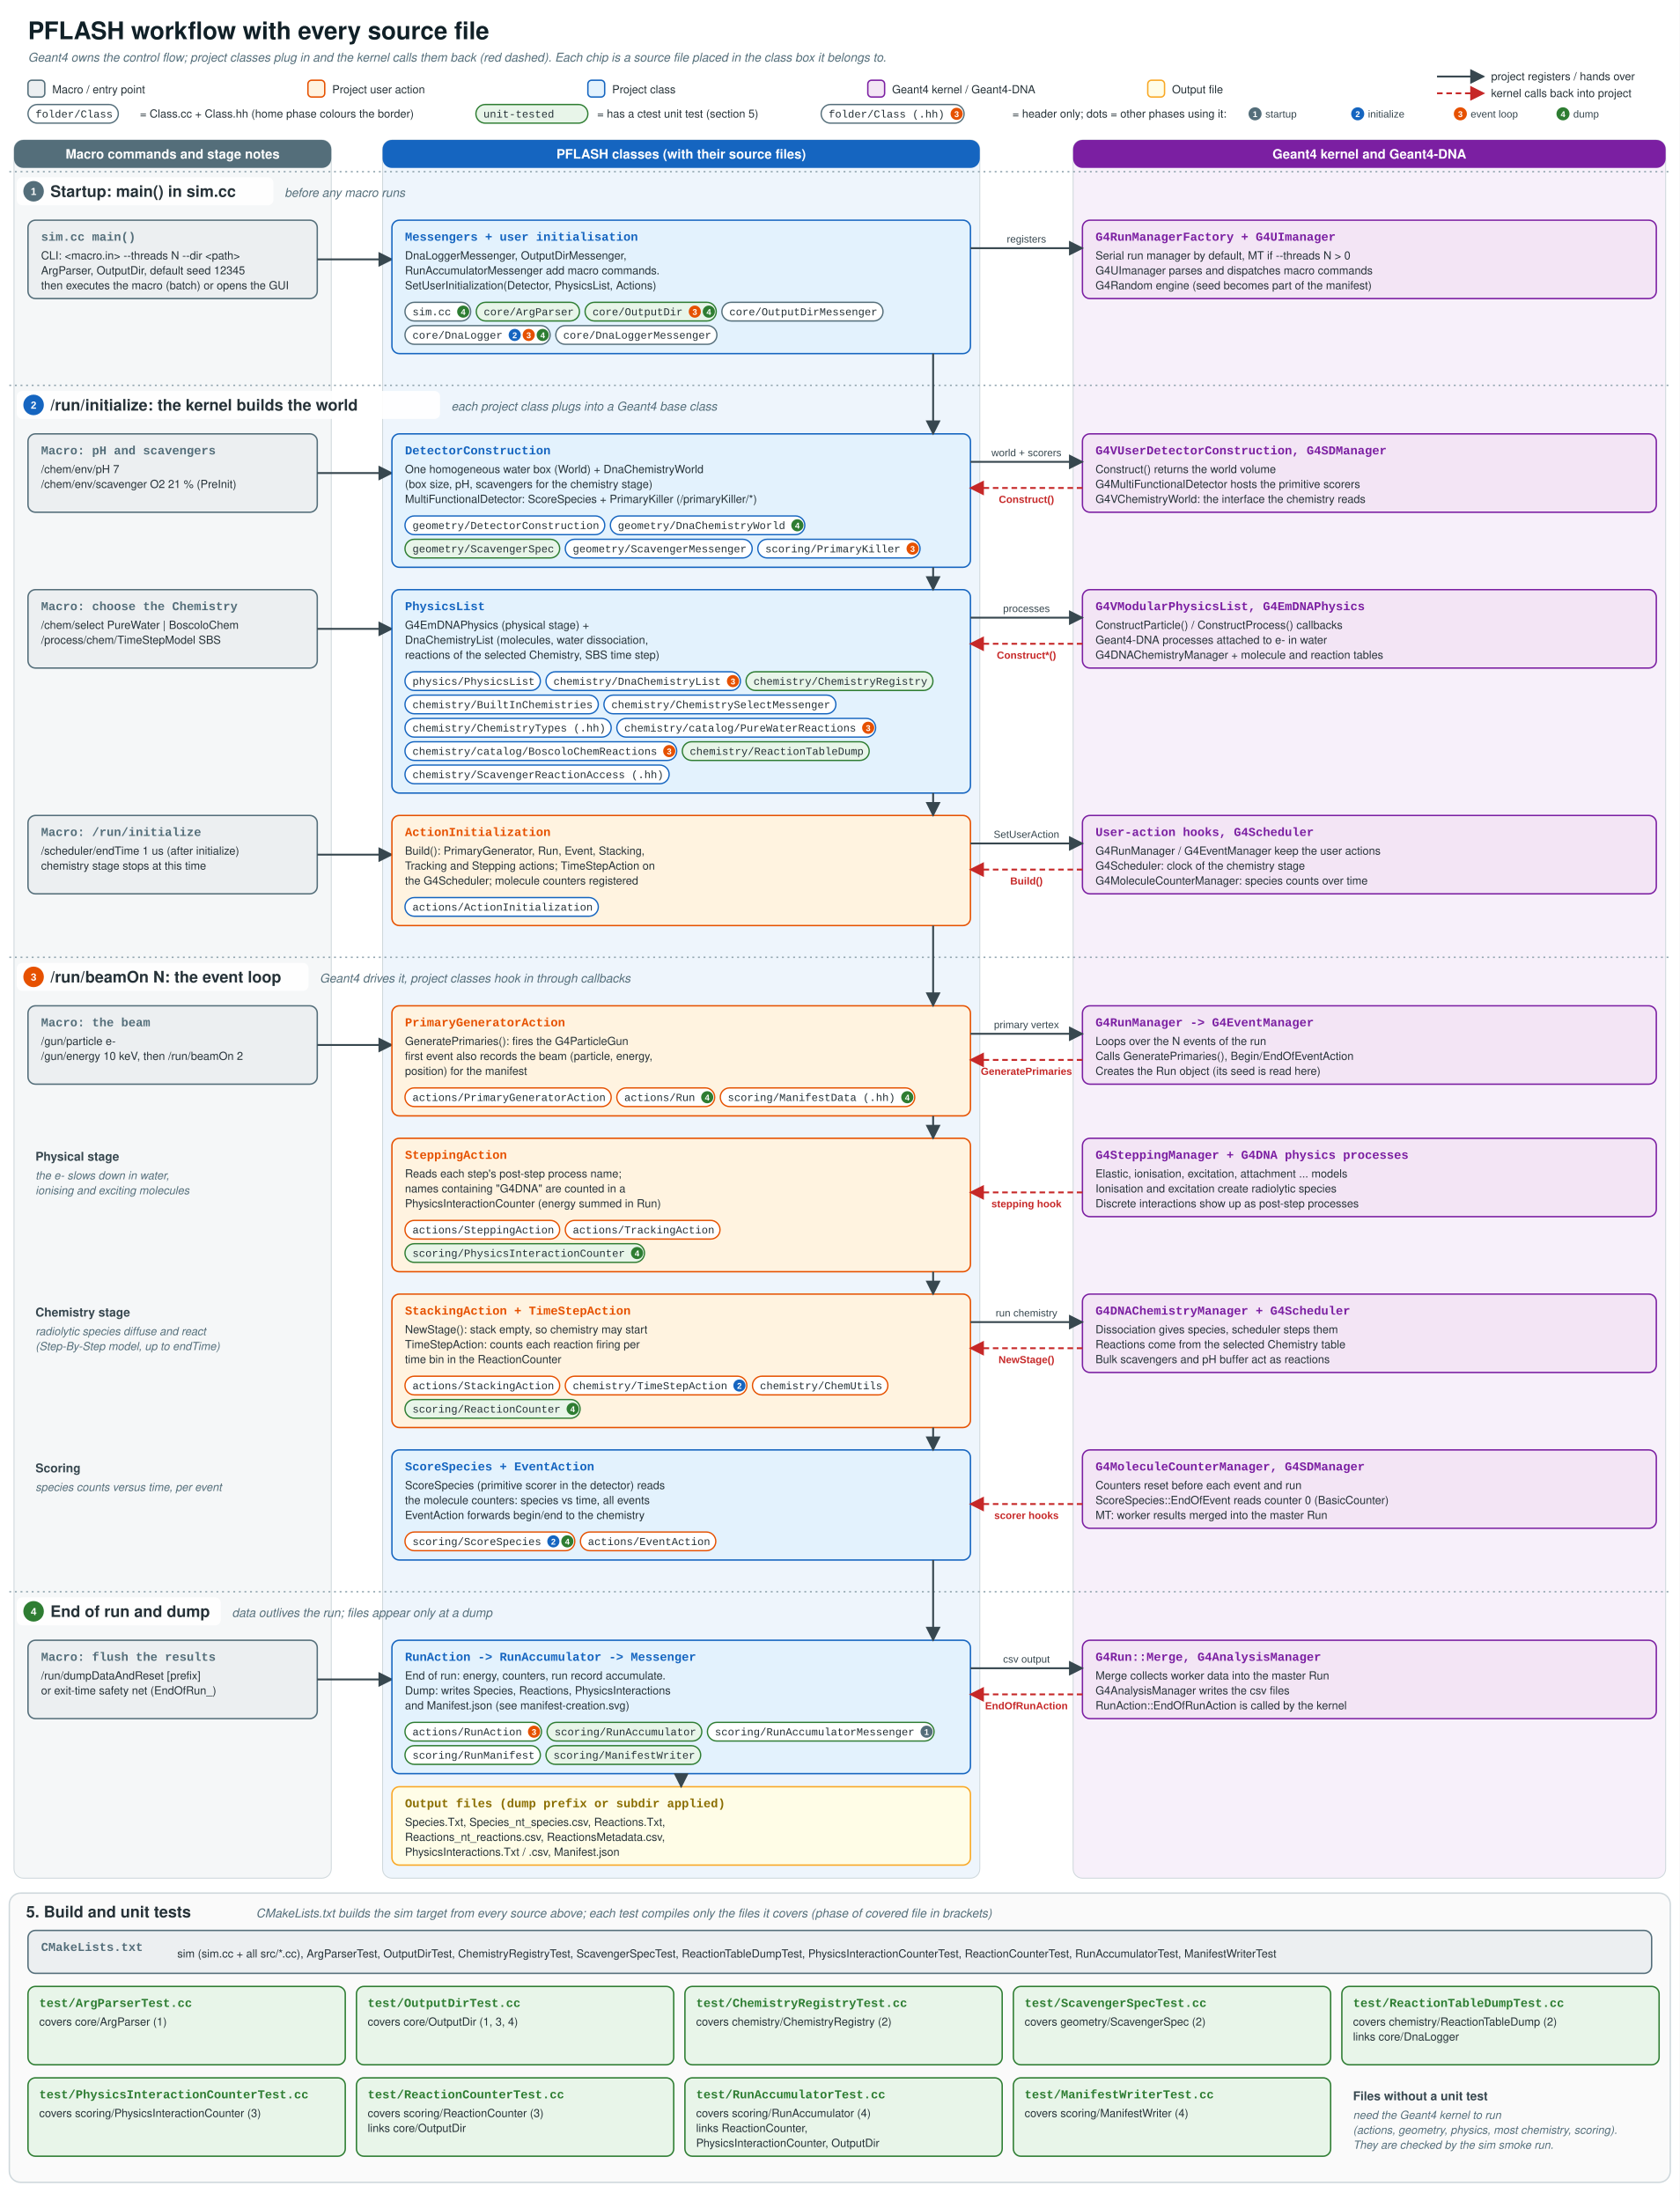
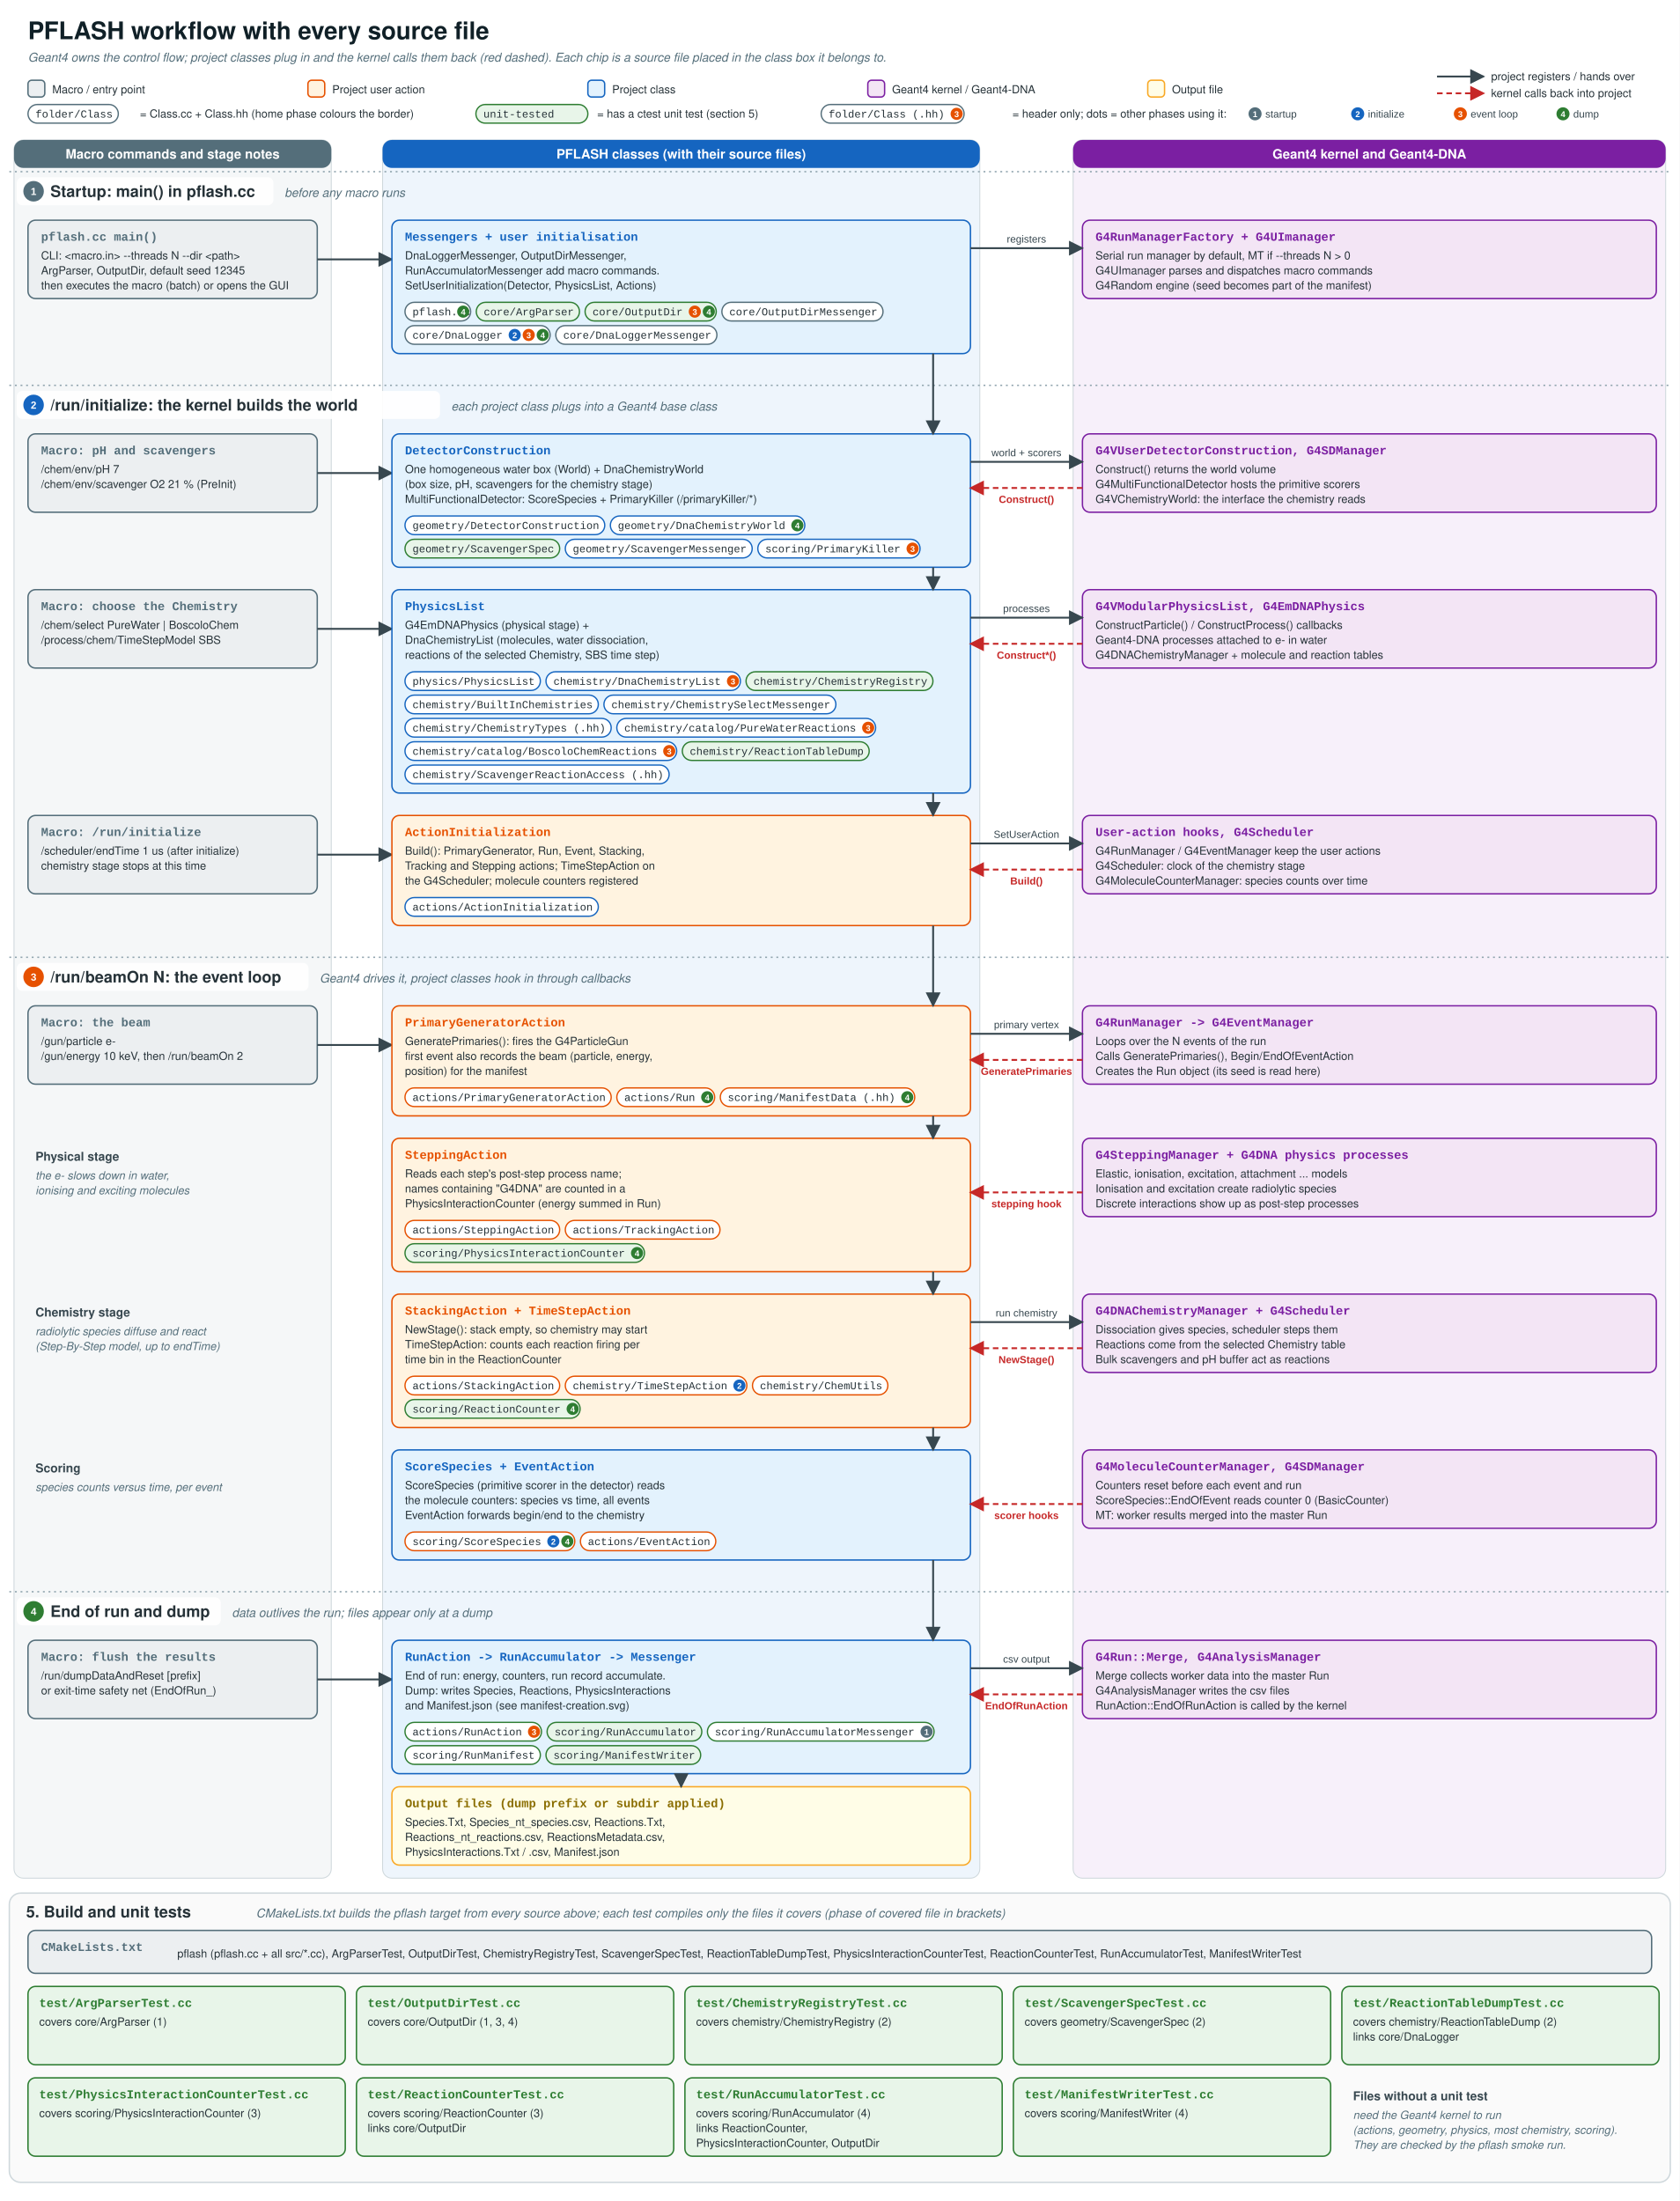
<svg xmlns="http://www.w3.org/2000/svg" viewBox="0 0 1800 2359" width="1800" height="2359" font-family="Segoe UI, Helvetica, Arial, sans-serif">
  <defs>
    <marker id="m1" viewBox="0 0 10 10" refX="9" refY="5" markerWidth="8" markerHeight="8" orient="auto">
      <path d="M0,0 L10,5 L0,10 z" fill="#37474f" />
    </marker>
    <marker id="m2" viewBox="0 0 10 10" refX="9" refY="5" markerWidth="8" markerHeight="8" orient="auto">
      <path d="M0,0 L10,5 L0,10 z" fill="#c62828" />
    </marker>
    <style>
.t{font:700 13px Consolas,"Courier New",monospace}
.c{font:11.5px Consolas,"Courier New",monospace;fill:#263238}
.d{font:12px "Segoe UI",Helvetica,Arial,sans-serif;fill:#263238}
.n{font:700 11px "Segoe UI",Arial,sans-serif;fill:#fff;text-anchor:middle}
.dn{font:700 9px "Segoe UI",Arial,sans-serif;fill:#fff;text-anchor:middle}
.h{font:700 17px "Segoe UI",Helvetica,Arial,sans-serif;fill:#263238}
.sub{font:italic 13px "Segoe UI",Helvetica,Arial,sans-serif;fill:#546e7a}
.lab{font:11px "Segoe UI",Arial,sans-serif;fill:#37474f}
.red{font:700 11px "Segoe UI",Arial,sans-serif;fill:#c62828}
.ttl{font:700 26px "Segoe UI",Helvetica,Arial,sans-serif;fill:#102027}
.ln{font:700 14px "Segoe UI",Helvetica,Arial,sans-serif}
.note{font:italic 12px "Segoe UI",Helvetica,Arial,sans-serif;fill:#546e7a}
.nb{font:700 13px "Segoe UI",Helvetica,Arial,sans-serif;fill:#37474f}
</style>
  </defs>
  <rect width="100%" height="100%" fill="#ffffff" />
  <text x="30" y="42" class="ttl" text-anchor="start">PFLASH workflow with every source file</text>
  <text x="30" y="66" class="sub" text-anchor="start">Geant4 owns the control flow; project classes plug in and the kernel calls them back (red dashed). Each chip is a source file placed in the class box it belongs to.</text>
  <rect x="30" y="86" width="18" height="18" rx="4" fill="#eceff1" stroke="#546e7a" stroke-width="1.5" />
  <text x="56" y="100" class="d" text-anchor="start">Macro / entry point</text>
  <rect x="330" y="86" width="18" height="18" rx="4" fill="#fff3e0" stroke="#e65100" stroke-width="1.5" />
  <text x="356" y="100" class="d" text-anchor="start">Project user action</text>
  <rect x="630" y="86" width="18" height="18" rx="4" fill="#e3f2fd" stroke="#1565c0" stroke-width="1.5" />
  <text x="656" y="100" class="d" text-anchor="start">Project class</text>
  <rect x="930" y="86" width="18" height="18" rx="4" fill="#f3e5f5" stroke="#7b1fa2" stroke-width="1.5" />
  <text x="956" y="100" class="d" text-anchor="start">Geant4 kernel / Geant4-DNA</text>
  <rect x="1230" y="86" width="18" height="18" rx="4" fill="#fffde7" stroke="#f9a825" stroke-width="1.5" />
  <text x="1256" y="100" class="d" text-anchor="start">Output file</text>
  <path d="M1540,82 L1590,82" fill="none" stroke="#37474f" stroke-width="2" marker-end="url(#m1)" />
  <text x="1598" y="86" class="d" text-anchor="start">project registers / hands over</text>
  <path d="M1540,100 L1590,100" fill="none" stroke="#c62828" stroke-width="2" stroke-dasharray="6 4" marker-end="url(#m2)" />
  <text x="1598" y="104" class="d" text-anchor="start">kernel calls back into project</text>
  <rect x="30.0" y="112" width="96.8" height="20" rx="10" fill="#ffffff" stroke="#546e7a" stroke-width="1.4" />
  <text x="38.0" y="126" class="c">folder/Class</text>
  <text x="150" y="126" class="d" text-anchor="start">= Class.cc + Class.hh (home phase colours the border)</text>
  <rect x="510" y="112" width="120" height="20" rx="10" fill="#e8f5e9" stroke="#2e7d32" stroke-width="1.4" />
  <text x="518" y="126" class="c">unit-tested</text>
  <text x="640" y="126" class="d" text-anchor="start">= has a ctest unit test (section 5)</text>
  <rect x="880.0" y="112" width="153.2" height="20" rx="10" fill="#ffffff" stroke="#546e7a" stroke-width="1.4" />
  <text x="888.0" y="126" class="c">folder/Class (.hh)</text>
  <circle cx="1025.2" cy="122" r="6.5" fill="#e65100" />
  <text x="1025.2" y="125.5" class="dn">3</text>
  <text x="1085" y="126" class="d" text-anchor="start">= header only; dots = other phases using it:</text>
  <circle cx="1345" cy="122" r="7" fill="#546e7a" />
  <text x="1345" y="125.5" class="dn">1</text>
  <text x="1356" y="126" class="lab" text-anchor="start">startup</text>
  <circle cx="1455" cy="122" r="7" fill="#1565c0" />
  <text x="1455" y="125.5" class="dn">2</text>
  <text x="1466" y="126" class="lab" text-anchor="start">initialize</text>
  <circle cx="1565" cy="122" r="7" fill="#e65100" />
  <text x="1565" y="125.5" class="dn">3</text>
  <text x="1576" y="126" class="lab" text-anchor="start">event loop</text>
  <circle cx="1675" cy="122" r="7" fill="#2e7d32" />
  <text x="1675" y="125.5" class="dn">4</text>
  <text x="1686" y="126" class="lab" text-anchor="start">dump</text>
  <rect x="15" y="150" width="340" height="1863" rx="10" fill="#f5f7f8" stroke="#cfd8dc" />
  <rect x="15" y="150" width="340" height="30" rx="10" fill="#546e7a" />
  <text x="185.0" y="170" class="ln" text-anchor="middle" fill="#ffffff">Macro commands and stage notes</text>
  <rect x="410" y="150" width="640" height="1863" rx="10" fill="#eef5fc" stroke="#cfd8dc" />
  <rect x="410" y="150" width="640" height="30" rx="10" fill="#1565c0" />
  <text x="730.0" y="170" class="ln" text-anchor="middle" fill="#ffffff">PFLASH classes (with their source files)</text>
  <rect x="1150" y="150" width="635" height="1863" rx="10" fill="#f7f0fa" stroke="#cfd8dc" />
  <rect x="1150" y="150" width="635" height="30" rx="10" fill="#7b1fa2" />
  <text x="1467.5" y="170" class="ln" text-anchor="middle" fill="#ffffff">Geant4 kernel and Geant4-DNA</text>
  <line x1="10" y1="184" x2="1790" y2="184" stroke="#90a4ae" stroke-width="1.5" stroke-dasharray="2 4" />
  <rect x="18" y="190" width="275.0" height="30" rx="6" fill="#ffffff" opacity="0.92" />
  <circle cx="36" cy="205" r="11" fill="#546e7a" />
  <text x="36" y="209" class="n">1</text>
-   <text x="54" y="211" class="h" text-anchor="start">Startup: main() in sim.cc</text>
+   <text x="54" y="211" class="h" text-anchor="start">Startup: main() in pflash.cc</text>
  <text x="305.0" y="211" class="sub" text-anchor="start">before any macro runs</text>
  <rect x="30" y="236" width="310" height="84" rx="8" fill="#eceff1" stroke="#546e7a" stroke-width="1.5" />
-   <text x="44" y="258" class="t" fill="#546e7a">sim.cc  main()</text>
+   <text x="44" y="258" class="t" fill="#546e7a">pflash.cc  main()</text>
  <text x="44" y="278" class="d">CLI: &lt;macro.in&gt; --threads N --dir &lt;path&gt;</text>
  <text x="44" y="294" class="d">ArgParser, OutputDir, default seed 12345</text>
  <text x="44" y="310" class="d">then executes the macro (batch) or opens the GUI</text>
  <path d="M340,278 L420,278" fill="none" stroke="#37474f" stroke-width="2" marker-end="url(#m1)" />
  <rect x="420" y="236" width="620" height="143" rx="8" fill="#e3f2fd" stroke="#1565c0" stroke-width="1.5" />
  <text x="434" y="258" class="t" fill="#1565c0">Messengers + user initialisation</text>
  <text x="434" y="278" class="d">DnaLoggerMessenger, OutputDirMessenger,</text>
  <text x="434" y="294" class="d">RunAccumulatorMessenger add macro commands.</text>
  <text x="434" y="310" class="d">SetUserInitialization(Detector, PhysicsList, Actions)</text>
  <rect x="434.0" y="324" width="70.4" height="20" rx="10" fill="#ffffff" stroke="#546e7a" stroke-width="1.4" />
-   <text x="442.0" y="338" class="c">sim.cc</text>
+   <text x="442.0" y="338" class="c">pflash.cc</text>
  <circle cx="496.4" cy="334" r="6.5" fill="#2e7d32" />
  <text x="496.4" y="337.5" class="dn">4</text>
  <rect x="510.4" y="324" width="110.6" height="20" rx="10" fill="#e8f5e9" stroke="#2e7d32" stroke-width="1.4" />
  <text x="518.4" y="338" class="c">core/ArgParser</text>
  <rect x="627.0" y="324" width="140.6" height="20" rx="10" fill="#e8f5e9" stroke="#2e7d32" stroke-width="1.4" />
  <text x="635.0" y="338" class="c">core/OutputDir</text>
  <circle cx="744.6" cy="334" r="6.5" fill="#e65100" />
  <text x="744.6" y="337.5" class="dn">3</text>
  <circle cx="759.6" cy="334" r="6.5" fill="#2e7d32" />
  <text x="759.6" y="337.5" class="dn">4</text>
  <rect x="773.6" y="324" width="172.7" height="20" rx="10" fill="#ffffff" stroke="#546e7a" stroke-width="1.4" />
  <text x="781.6" y="338" class="c">core/OutputDirMessenger</text>
  <rect x="434.0" y="349" width="155.6" height="20" rx="10" fill="#ffffff" stroke="#546e7a" stroke-width="1.4" />
  <text x="442.0" y="363" class="c">core/DnaLogger</text>
  <circle cx="551.6" cy="359" r="6.5" fill="#1565c0" />
  <text x="551.6" y="362.5" class="dn">2</text>
  <circle cx="566.6" cy="359" r="6.5" fill="#e65100" />
  <text x="566.6" y="362.5" class="dn">3</text>
  <circle cx="581.6" cy="359" r="6.5" fill="#2e7d32" />
  <text x="581.6" y="362.5" class="dn">4</text>
  <rect x="595.6" y="349" width="172.7" height="20" rx="10" fill="#ffffff" stroke="#546e7a" stroke-width="1.4" />
  <text x="603.6" y="363" class="c">core/DnaLoggerMessenger</text>
  <rect x="1160" y="236" width="615" height="84" rx="8" fill="#f3e5f5" stroke="#7b1fa2" stroke-width="1.5" />
  <text x="1174" y="258" class="t" fill="#7b1fa2">G4RunManagerFactory + G4UImanager</text>
  <text x="1174" y="278" class="d">Serial run manager by default, MT if --threads N &gt; 0</text>
  <text x="1174" y="294" class="d">G4UImanager parses and dispatches macro commands</text>
  <text x="1174" y="310" class="d">G4Random engine (seed becomes part of the manifest)</text>
  <path d="M1040,266 L1160,266" fill="none" stroke="#37474f" stroke-width="2" marker-end="url(#m1)" />
  <text x="1100.0" y="260" class="lab" text-anchor="middle">registers</text>
  <line x1="10" y1="413" x2="1790" y2="413" stroke="#90a4ae" stroke-width="1.5" stroke-dasharray="2 4" />
  <rect x="18" y="419" width="453.6" height="30" rx="6" fill="#ffffff" opacity="0.92" />
  <circle cx="36" cy="434" r="11" fill="#1565c0" />
  <text x="36" y="438" class="n">2</text>
  <text x="54" y="440" class="h" text-anchor="start">/run/initialize: the kernel builds the world</text>
  <text x="483.6" y="440" class="sub" text-anchor="start">each project class plugs into a Geant4 base class</text>
  <rect x="30" y="465" width="310" height="84" rx="8" fill="#eceff1" stroke="#546e7a" stroke-width="1.5" />
  <text x="44" y="487" class="t" fill="#546e7a">Macro: pH and scavengers</text>
  <text x="44" y="507" class="d">/chem/env/pH 7</text>
  <text x="44" y="523" class="d">/chem/env/scavenger O2 21 %   (PreInit)</text>
  <path d="M340,507 L420,507" fill="none" stroke="#37474f" stroke-width="2" marker-end="url(#m1)" />
  <rect x="420" y="465" width="620" height="143" rx="8" fill="#e3f2fd" stroke="#1565c0" stroke-width="1.5" />
  <text x="434" y="487" class="t" fill="#1565c0">DetectorConstruction</text>
  <text x="434" y="507" class="d">One homogeneous water box (World) + DnaChemistryWorld</text>
  <text x="434" y="523" class="d">(box size, pH, scavengers for the chemistry stage)</text>
  <text x="434" y="539" class="d">MultiFunctionalDetector: ScoreSpecies + PrimaryKiller (/primaryKiller/*)</text>
  <rect x="434.0" y="553" width="214.1" height="20" rx="10" fill="#ffffff" stroke="#1565c0" stroke-width="1.4" />
  <text x="442.0" y="567" class="c">geometry/DetectorConstruction</text>
  <rect x="654.1" y="553" width="208.4" height="20" rx="10" fill="#ffffff" stroke="#1565c0" stroke-width="1.4" />
  <text x="662.1" y="567" class="c">geometry/DnaChemistryWorld</text>
  <circle cx="854.5" cy="563" r="6.5" fill="#2e7d32" />
  <text x="854.5" y="566.5" class="dn">4</text>
  <rect x="434.0" y="578" width="165.8" height="20" rx="10" fill="#e8f5e9" stroke="#2e7d32" stroke-width="1.4" />
  <text x="442.0" y="592" class="c">geometry/ScavengerSpec</text>
  <rect x="605.8" y="578" width="200.3" height="20" rx="10" fill="#ffffff" stroke="#1565c0" stroke-width="1.4" />
  <text x="613.8" y="592" class="c">geometry/ScavengerMessenger</text>
  <rect x="812.1" y="578" width="173.9" height="20" rx="10" fill="#ffffff" stroke="#1565c0" stroke-width="1.4" />
  <text x="820.1" y="592" class="c">scoring/PrimaryKiller</text>
  <circle cx="978.0" cy="588" r="6.5" fill="#e65100" />
  <text x="978.0" y="591.5" class="dn">3</text>
  <rect x="1160" y="465" width="615" height="84" rx="8" fill="#f3e5f5" stroke="#7b1fa2" stroke-width="1.5" />
  <text x="1174" y="487" class="t" fill="#7b1fa2">G4VUserDetectorConstruction, G4SDManager</text>
  <text x="1174" y="507" class="d">Construct() returns the world volume</text>
  <text x="1174" y="523" class="d">G4MultiFunctionalDetector hosts the primitive scorers</text>
  <text x="1174" y="539" class="d">G4VChemistryWorld: the interface the chemistry reads</text>
  <path d="M1040,495 L1160,495" fill="none" stroke="#37474f" stroke-width="2" marker-end="url(#m1)" />
  <text x="1100.0" y="489" class="lab" text-anchor="middle">world + scorers</text>
  <path d="M1160,523 L1040,523" fill="none" stroke="#c62828" stroke-width="2" stroke-dasharray="6 4" marker-end="url(#m2)" />
  <text x="1100.0" y="539" class="red" text-anchor="middle">Construct()</text>
  <rect x="30" y="632" width="310" height="84" rx="8" fill="#eceff1" stroke="#546e7a" stroke-width="1.5" />
  <text x="44" y="654" class="t" fill="#546e7a">Macro: choose the Chemistry</text>
  <text x="44" y="674" class="d">/chem/select PureWater | BoscoloChem</text>
  <text x="44" y="690" class="d">/process/chem/TimeStepModel SBS</text>
  <path d="M340,674 L420,674" fill="none" stroke="#37474f" stroke-width="2" marker-end="url(#m1)" />
  <rect x="420" y="632" width="620" height="218" rx="8" fill="#e3f2fd" stroke="#1565c0" stroke-width="1.5" />
  <text x="434" y="654" class="t" fill="#1565c0">PhysicsList</text>
  <text x="434" y="674" class="d">G4EmDNAPhysics (physical stage) +</text>
  <text x="434" y="690" class="d">DnaChemistryList (molecules, water dissociation,</text>
  <text x="434" y="706" class="d">reactions of the selected Chemistry, SBS time step)</text>
  <rect x="434.0" y="720" width="145.1" height="20" rx="10" fill="#ffffff" stroke="#1565c0" stroke-width="1.4" />
  <text x="442.0" y="734" class="c">physics/PhysicsList</text>
  <rect x="585.1" y="720" width="208.4" height="20" rx="10" fill="#ffffff" stroke="#1565c0" stroke-width="1.4" />
  <text x="593.1" y="734" class="c">chemistry/DnaChemistryList</text>
  <circle cx="785.5" cy="730" r="6.5" fill="#e65100" />
  <text x="785.5" y="733.5" class="dn">3</text>
  <rect x="799.5" y="720" width="200.3" height="20" rx="10" fill="#e8f5e9" stroke="#2e7d32" stroke-width="1.4" />
  <text x="807.5" y="734" class="c">chemistry/ChemistryRegistry</text>
  <rect x="434.0" y="745" width="207.2" height="20" rx="10" fill="#ffffff" stroke="#1565c0" stroke-width="1.4" />
  <text x="442.0" y="759" class="c">chemistry/BuiltInChemistries</text>
  <rect x="647.2" y="745" width="248.6" height="20" rx="10" fill="#ffffff" stroke="#1565c0" stroke-width="1.4" />
  <text x="655.2" y="759" class="c">chemistry/ChemistrySelectMessenger</text>
  <rect x="434.0" y="770" width="221.0" height="20" rx="10" fill="#ffffff" stroke="#1565c0" stroke-width="1.4" />
  <text x="442.0" y="784" class="c">chemistry/ChemistryTypes (.hh)</text>
  <rect x="661.0" y="770" width="277.4" height="20" rx="10" fill="#ffffff" stroke="#1565c0" stroke-width="1.4" />
  <text x="669.0" y="784" class="c">chemistry/catalog/PureWaterReactions</text>
  <circle cx="930.4" cy="780" r="6.5" fill="#e65100" />
  <text x="930.4" y="783.5" class="dn">3</text>
  <rect x="434.0" y="795" width="291.2" height="20" rx="10" fill="#ffffff" stroke="#1565c0" stroke-width="1.4" />
  <text x="442.0" y="809" class="c">chemistry/catalog/BoscoloChemReactions</text>
  <circle cx="717.2" cy="805" r="6.5" fill="#e65100" />
  <text x="717.2" y="808.5" class="dn">3</text>
  <rect x="731.2" y="795" width="200.3" height="20" rx="10" fill="#e8f5e9" stroke="#2e7d32" stroke-width="1.4" />
  <text x="739.2" y="809" class="c">chemistry/ReactionTableDump</text>
  <rect x="434.0" y="820" width="283.1" height="20" rx="10" fill="#ffffff" stroke="#1565c0" stroke-width="1.4" />
  <text x="442.0" y="834" class="c">chemistry/ScavengerReactionAccess (.hh)</text>
  <rect x="1160" y="632" width="615" height="84" rx="8" fill="#f3e5f5" stroke="#7b1fa2" stroke-width="1.5" />
  <text x="1174" y="654" class="t" fill="#7b1fa2">G4VModularPhysicsList, G4EmDNAPhysics</text>
  <text x="1174" y="674" class="d">ConstructParticle() / ConstructProcess() callbacks</text>
  <text x="1174" y="690" class="d">Geant4-DNA processes attached to e- in water</text>
  <text x="1174" y="706" class="d">G4DNAChemistryManager + molecule and reaction tables</text>
  <path d="M1040,662 L1160,662" fill="none" stroke="#37474f" stroke-width="2" marker-end="url(#m1)" />
  <text x="1100.0" y="656" class="lab" text-anchor="middle">processes</text>
  <path d="M1160,690 L1040,690" fill="none" stroke="#c62828" stroke-width="2" stroke-dasharray="6 4" marker-end="url(#m2)" />
  <text x="1100.0" y="706" class="red" text-anchor="middle">Construct*()</text>
  <rect x="30" y="874" width="310" height="84" rx="8" fill="#eceff1" stroke="#546e7a" stroke-width="1.5" />
  <text x="44" y="896" class="t" fill="#546e7a">Macro: /run/initialize</text>
  <text x="44" y="916" class="d">/scheduler/endTime 1 us   (after initialize)</text>
  <text x="44" y="932" class="d">chemistry stage stops at this time</text>
  <path d="M340,916 L420,916" fill="none" stroke="#37474f" stroke-width="2" marker-end="url(#m1)" />
  <rect x="420" y="874" width="620" height="118" rx="8" fill="#fff3e0" stroke="#e65100" stroke-width="1.5" />
  <text x="434" y="896" class="t" fill="#e65100">ActionInitialization</text>
  <text x="434" y="916" class="d">Build(): PrimaryGenerator, Run, Event, Stacking,</text>
  <text x="434" y="932" class="d">Tracking and Stepping actions; TimeStepAction on</text>
  <text x="434" y="948" class="d">the G4Scheduler; molecule counters registered</text>
  <rect x="434.0" y="962" width="207.2" height="20" rx="10" fill="#ffffff" stroke="#1565c0" stroke-width="1.4" />
  <text x="442.0" y="976" class="c">actions/ActionInitialization</text>
  <rect x="1160" y="874" width="615" height="84" rx="8" fill="#f3e5f5" stroke="#7b1fa2" stroke-width="1.5" />
  <text x="1174" y="896" class="t" fill="#7b1fa2">User-action hooks, G4Scheduler</text>
  <text x="1174" y="916" class="d">G4RunManager / G4EventManager keep the user actions</text>
  <text x="1174" y="932" class="d">G4Scheduler: clock of the chemistry stage</text>
  <text x="1174" y="948" class="d">G4MoleculeCounterManager: species counts over time</text>
  <path d="M1040,904 L1160,904" fill="none" stroke="#37474f" stroke-width="2" marker-end="url(#m1)" />
  <text x="1100.0" y="898" class="lab" text-anchor="middle">SetUserAction</text>
  <path d="M1160,932 L1040,932" fill="none" stroke="#c62828" stroke-width="2" stroke-dasharray="6 4" marker-end="url(#m2)" />
  <text x="1100.0" y="948" class="red" text-anchor="middle">Build()</text>
  <line x1="10" y1="1026" x2="1790" y2="1026" stroke="#90a4ae" stroke-width="1.5" stroke-dasharray="2 4" />
  <rect x="18" y="1032" width="312.6" height="30" rx="6" fill="#ffffff" opacity="0.92" />
  <circle cx="36" cy="1047" r="11" fill="#e65100" />
  <text x="36" y="1051" class="n">3</text>
  <text x="54" y="1053" class="h" text-anchor="start">/run/beamOn N: the event loop</text>
  <text x="342.6" y="1053" class="sub" text-anchor="start">Geant4 drives it, project classes hook in through callbacks</text>
  <rect x="30" y="1078" width="310" height="84" rx="8" fill="#eceff1" stroke="#546e7a" stroke-width="1.5" />
  <text x="44" y="1100" class="t" fill="#546e7a">Macro: the beam</text>
  <text x="44" y="1120" class="d">/gun/particle e-</text>
  <text x="44" y="1136" class="d">/gun/energy 10 keV,  then /run/beamOn 2</text>
  <path d="M340,1120 L420,1120" fill="none" stroke="#37474f" stroke-width="2" marker-end="url(#m1)" />
  <rect x="420" y="1078" width="620" height="118" rx="8" fill="#fff3e0" stroke="#e65100" stroke-width="1.5" />
  <text x="434" y="1100" class="t" fill="#e65100">PrimaryGeneratorAction</text>
  <text x="434" y="1120" class="d">GeneratePrimaries(): fires the G4ParticleGun</text>
  <text x="434" y="1136" class="d">first event also records the beam (particle, energy,</text>
  <text x="434" y="1152" class="d">position) for the manifest</text>
  <rect x="434.0" y="1166" width="221.0" height="20" rx="10" fill="#ffffff" stroke="#e65100" stroke-width="1.4" />
  <text x="442.0" y="1180" class="c">actions/PrimaryGeneratorAction</text>
  <rect x="661.0" y="1166" width="104.9" height="20" rx="10" fill="#ffffff" stroke="#e65100" stroke-width="1.4" />
  <text x="669.0" y="1180" class="c">actions/Run</text>
  <circle cx="757.9" cy="1176" r="6.5" fill="#2e7d32" />
  <text x="757.9" y="1179.5" class="dn">4</text>
  <rect x="771.9" y="1166" width="208.4" height="20" rx="10" fill="#ffffff" stroke="#e65100" stroke-width="1.4" />
  <text x="779.9" y="1180" class="c">scoring/ManifestData (.hh)</text>
  <circle cx="972.3" cy="1176" r="6.5" fill="#2e7d32" />
  <text x="972.3" y="1179.5" class="dn">4</text>
  <rect x="1160" y="1078" width="615" height="84" rx="8" fill="#f3e5f5" stroke="#7b1fa2" stroke-width="1.5" />
  <text x="1174" y="1100" class="t" fill="#7b1fa2">G4RunManager -&gt; G4EventManager</text>
  <text x="1174" y="1120" class="d">Loops over the N events of the run</text>
  <text x="1174" y="1136" class="d">Calls GeneratePrimaries(), Begin/EndOfEventAction</text>
  <text x="1174" y="1152" class="d">Creates the Run object (its seed is read here)</text>
  <path d="M1040,1108 L1160,1108" fill="none" stroke="#37474f" stroke-width="2" marker-end="url(#m1)" />
  <text x="1100.0" y="1102" class="lab" text-anchor="middle">primary vertex</text>
  <path d="M1160,1136 L1040,1136" fill="none" stroke="#c62828" stroke-width="2" stroke-dasharray="6 4" marker-end="url(#m2)" />
  <text x="1100.0" y="1152" class="red" text-anchor="middle">GeneratePrimaries</text>
  <text x="38" y="1244" class="nb" text-anchor="start">Physical stage</text>
  <text x="38" y="1264" class="note" text-anchor="start">the e- slows down in water,</text>
  <text x="38" y="1280" class="note" text-anchor="start">ionising and exciting molecules</text>
  <rect x="420" y="1220" width="620" height="143" rx="8" fill="#fff3e0" stroke="#e65100" stroke-width="1.5" />
  <text x="434" y="1242" class="t" fill="#e65100">SteppingAction</text>
  <text x="434" y="1262" class="d">Reads each step's post-step process name;</text>
  <text x="434" y="1278" class="d">names containing "G4DNA" are counted in a</text>
  <text x="434" y="1294" class="d">PhysicsInteractionCounter (energy summed in Run)</text>
  <rect x="434.0" y="1308" width="165.8" height="20" rx="10" fill="#ffffff" stroke="#e65100" stroke-width="1.4" />
  <text x="442.0" y="1322" class="c">actions/SteppingAction</text>
  <rect x="605.8" y="1308" width="165.8" height="20" rx="10" fill="#ffffff" stroke="#e65100" stroke-width="1.4" />
  <text x="613.8" y="1322" class="c">actions/TrackingAction</text>
  <rect x="434.0" y="1333" width="256.7" height="20" rx="10" fill="#e8f5e9" stroke="#2e7d32" stroke-width="1.4" />
  <text x="442.0" y="1347" class="c">scoring/PhysicsInteractionCounter</text>
  <circle cx="682.7" cy="1343" r="6.5" fill="#2e7d32" />
  <text x="682.7" y="1346.5" class="dn">4</text>
  <rect x="1160" y="1220" width="615" height="84" rx="8" fill="#f3e5f5" stroke="#7b1fa2" stroke-width="1.5" />
  <text x="1174" y="1242" class="t" fill="#7b1fa2">G4SteppingManager + G4DNA physics processes</text>
  <text x="1174" y="1262" class="d">Elastic, ionisation, excitation, attachment ... models</text>
  <text x="1174" y="1278" class="d">Ionisation and excitation create radiolytic species</text>
  <text x="1174" y="1294" class="d">Discrete interactions show up as post-step processes</text>
  <path d="M1160,1278 L1040,1278" fill="none" stroke="#c62828" stroke-width="2" stroke-dasharray="6 4" marker-end="url(#m2)" />
  <text x="1100.0" y="1294" class="red" text-anchor="middle">stepping hook</text>
  <text x="38" y="1411" class="nb" text-anchor="start">Chemistry stage</text>
  <text x="38" y="1431" class="note" text-anchor="start">radiolytic species diffuse and react</text>
  <text x="38" y="1447" class="note" text-anchor="start">(Step-By-Step model, up to endTime)</text>
  <rect x="420" y="1387" width="620" height="143" rx="8" fill="#fff3e0" stroke="#e65100" stroke-width="1.5" />
  <text x="434" y="1409" class="t" fill="#e65100">StackingAction + TimeStepAction</text>
  <text x="434" y="1429" class="d">NewStage(): stack empty, so chemistry may start</text>
  <text x="434" y="1445" class="d">TimeStepAction: counts each reaction firing per</text>
  <text x="434" y="1461" class="d">time bin in the ReactionCounter</text>
  <rect x="434.0" y="1475" width="165.8" height="20" rx="10" fill="#ffffff" stroke="#e65100" stroke-width="1.4" />
  <text x="442.0" y="1489" class="c">actions/StackingAction</text>
  <rect x="605.8" y="1475" width="194.6" height="20" rx="10" fill="#ffffff" stroke="#e65100" stroke-width="1.4" />
  <text x="613.8" y="1489" class="c">chemistry/TimeStepAction</text>
  <circle cx="792.4" cy="1485" r="6.5" fill="#1565c0" />
  <text x="792.4" y="1488.5" class="dn">2</text>
  <rect x="806.4" y="1475" width="145.1" height="20" rx="10" fill="#ffffff" stroke="#e65100" stroke-width="1.4" />
  <text x="814.4" y="1489" class="c">chemistry/ChemUtils</text>
  <rect x="434.0" y="1500" width="187.7" height="20" rx="10" fill="#e8f5e9" stroke="#2e7d32" stroke-width="1.4" />
  <text x="442.0" y="1514" class="c">scoring/ReactionCounter</text>
  <circle cx="613.7" cy="1510" r="6.5" fill="#2e7d32" />
  <text x="613.7" y="1513.5" class="dn">4</text>
  <rect x="1160" y="1387" width="615" height="84" rx="8" fill="#f3e5f5" stroke="#7b1fa2" stroke-width="1.5" />
  <text x="1174" y="1409" class="t" fill="#7b1fa2">G4DNAChemistryManager + G4Scheduler</text>
  <text x="1174" y="1429" class="d">Dissociation gives species, scheduler steps them</text>
  <text x="1174" y="1445" class="d">Reactions come from the selected Chemistry table</text>
  <text x="1174" y="1461" class="d">Bulk scavengers and pH buffer act as reactions</text>
  <path d="M1040,1417 L1160,1417" fill="none" stroke="#37474f" stroke-width="2" marker-end="url(#m1)" />
  <text x="1100.0" y="1411" class="lab" text-anchor="middle">run chemistry</text>
  <path d="M1160,1445 L1040,1445" fill="none" stroke="#c62828" stroke-width="2" stroke-dasharray="6 4" marker-end="url(#m2)" />
  <text x="1100.0" y="1461" class="red" text-anchor="middle">NewStage()</text>
  <text x="38" y="1578" class="nb" text-anchor="start">Scoring</text>
  <text x="38" y="1598" class="note" text-anchor="start">species counts versus time, per event</text>
  <rect x="420" y="1554" width="620" height="118" rx="8" fill="#e3f2fd" stroke="#1565c0" stroke-width="1.5" />
  <text x="434" y="1576" class="t" fill="#1565c0">ScoreSpecies + EventAction</text>
  <text x="434" y="1596" class="d">ScoreSpecies (primitive scorer in the detector) reads</text>
  <text x="434" y="1612" class="d">the molecule counters: species vs time, all events</text>
  <text x="434" y="1628" class="d">EventAction forwards begin/end to the chemistry</text>
  <rect x="434.0" y="1642" width="182.0" height="20" rx="10" fill="#ffffff" stroke="#e65100" stroke-width="1.4" />
  <text x="442.0" y="1656" class="c">scoring/ScoreSpecies</text>
  <circle cx="593.0" cy="1652" r="6.5" fill="#1565c0" />
  <text x="593.0" y="1655.5" class="dn">2</text>
  <circle cx="608.0" cy="1652" r="6.5" fill="#2e7d32" />
  <text x="608.0" y="1655.5" class="dn">4</text>
  <rect x="622.0" y="1642" width="145.1" height="20" rx="10" fill="#ffffff" stroke="#e65100" stroke-width="1.4" />
  <text x="630.0" y="1656" class="c">actions/EventAction</text>
  <rect x="1160" y="1554" width="615" height="84" rx="8" fill="#f3e5f5" stroke="#7b1fa2" stroke-width="1.5" />
  <text x="1174" y="1576" class="t" fill="#7b1fa2">G4MoleculeCounterManager, G4SDManager</text>
  <text x="1174" y="1596" class="d">Counters reset before each event and run</text>
  <text x="1174" y="1612" class="d">ScoreSpecies::EndOfEvent reads counter 0 (BasicCounter)</text>
  <text x="1174" y="1628" class="d">MT: worker results merged into the master Run</text>
  <path d="M1160,1612 L1040,1612" fill="none" stroke="#c62828" stroke-width="2" stroke-dasharray="6 4" marker-end="url(#m2)" />
  <text x="1100.0" y="1628" class="red" text-anchor="middle">scorer hooks</text>
  <line x1="10" y1="1706" x2="1790" y2="1706" stroke="#90a4ae" stroke-width="1.5" stroke-dasharray="2 4" />
  <rect x="18" y="1712" width="218.6" height="30" rx="6" fill="#ffffff" opacity="0.92" />
  <circle cx="36" cy="1727" r="11" fill="#2e7d32" />
  <text x="36" y="1731" class="n">4</text>
  <text x="54" y="1733" class="h" text-anchor="start">End of run and dump</text>
  <text x="248.6" y="1733" class="sub" text-anchor="start">data outlives the run; files appear only at a dump</text>
  <rect x="30" y="1758" width="310" height="84" rx="8" fill="#eceff1" stroke="#546e7a" stroke-width="1.5" />
  <text x="44" y="1780" class="t" fill="#546e7a">Macro: flush the results</text>
  <text x="44" y="1800" class="d">/run/dumpDataAndReset [prefix]</text>
  <text x="44" y="1816" class="d">or exit-time safety net (EndOfRun_)</text>
  <path d="M340,1800 L420,1800" fill="none" stroke="#37474f" stroke-width="2" marker-end="url(#m1)" />
  <rect x="420" y="1758" width="620" height="143" rx="8" fill="#e3f2fd" stroke="#1565c0" stroke-width="1.5" />
  <text x="434" y="1780" class="t" fill="#1565c0">RunAction -&gt; RunAccumulator -&gt; Messenger</text>
  <text x="434" y="1800" class="d">End of run: energy, counters, run record accumulate.</text>
  <text x="434" y="1816" class="d">Dump: writes Species, Reactions, PhysicsInteractions</text>
  <text x="434" y="1832" class="d">and Manifest.json (see manifest-creation.svg)</text>
  <rect x="434.0" y="1846" width="146.3" height="20" rx="10" fill="#ffffff" stroke="#2e7d32" stroke-width="1.4" />
  <text x="442.0" y="1860" class="c">actions/RunAction</text>
  <circle cx="572.3" cy="1856" r="6.5" fill="#e65100" />
  <text x="572.3" y="1859.5" class="dn">3</text>
  <rect x="586.3" y="1846" width="165.8" height="20" rx="10" fill="#e8f5e9" stroke="#2e7d32" stroke-width="1.4" />
  <text x="594.3" y="1860" class="c">scoring/RunAccumulator</text>
  <rect x="758.1" y="1846" width="242.9" height="20" rx="10" fill="#ffffff" stroke="#2e7d32" stroke-width="1.4" />
  <text x="766.1" y="1860" class="c">scoring/RunAccumulatorMessenger</text>
  <circle cx="993.0" cy="1856" r="6.5" fill="#546e7a" />
  <text x="993.0" y="1859.5" class="dn">1</text>
  <rect x="434.0" y="1871" width="145.1" height="20" rx="10" fill="#ffffff" stroke="#2e7d32" stroke-width="1.4" />
  <text x="442.0" y="1885" class="c">scoring/RunManifest</text>
  <rect x="585.1" y="1871" width="165.8" height="20" rx="10" fill="#e8f5e9" stroke="#2e7d32" stroke-width="1.4" />
  <text x="593.1" y="1885" class="c">scoring/ManifestWriter</text>
  <rect x="1160" y="1758" width="615" height="84" rx="8" fill="#f3e5f5" stroke="#7b1fa2" stroke-width="1.5" />
  <text x="1174" y="1780" class="t" fill="#7b1fa2">G4Run::Merge, G4AnalysisManager</text>
  <text x="1174" y="1800" class="d">Merge collects worker data into the master Run</text>
  <text x="1174" y="1816" class="d">G4AnalysisManager writes the csv files</text>
  <text x="1174" y="1832" class="d">RunAction::EndOfRunAction is called by the kernel</text>
  <path d="M1040,1788 L1160,1788" fill="none" stroke="#37474f" stroke-width="2" marker-end="url(#m1)" />
  <text x="1100.0" y="1782" class="lab" text-anchor="middle">csv output</text>
  <path d="M1160,1816 L1040,1816" fill="none" stroke="#c62828" stroke-width="2" stroke-dasharray="6 4" marker-end="url(#m2)" />
  <text x="1100.0" y="1832" class="red" text-anchor="middle">EndOfRunAction</text>
  <rect x="420" y="1915" width="620" height="84" rx="8" fill="#fffde7" stroke="#f9a825" stroke-width="1.5" />
  <text x="434" y="1937" class="t" fill="#8a6d00">Output files (dump prefix or subdir applied)</text>
  <text x="434" y="1957" class="d">Species.Txt, Species_nt_species.csv, Reactions.Txt,</text>
  <text x="434" y="1973" class="d">Reactions_nt_reactions.csv, ReactionsMetadata.csv,</text>
  <text x="434" y="1989" class="d">PhysicsInteractions.Txt / .csv, Manifest.json</text>
  <path d="M730.0,1901 L730.0,1915" fill="none" stroke="#37474f" stroke-width="2" marker-end="url(#m1)" />
  <path d="M1000,379 L1000,465" fill="none" stroke="#37474f" stroke-width="2" marker-end="url(#m1)" />
  <path d="M1000,608 L1000,632" fill="none" stroke="#37474f" stroke-width="2" marker-end="url(#m1)" />
  <path d="M1000,850 L1000,874" fill="none" stroke="#37474f" stroke-width="2" marker-end="url(#m1)" />
  <path d="M1000,992 L1000,1078" fill="none" stroke="#37474f" stroke-width="2" marker-end="url(#m1)" />
  <path d="M1000,1196 L1000,1220" fill="none" stroke="#37474f" stroke-width="2" marker-end="url(#m1)" />
  <path d="M1000,1363 L1000,1387" fill="none" stroke="#37474f" stroke-width="2" marker-end="url(#m1)" />
  <path d="M1000,1530 L1000,1554" fill="none" stroke="#37474f" stroke-width="2" marker-end="url(#m1)" />
  <path d="M1000,1672 L1000,1758" fill="none" stroke="#37474f" stroke-width="2" marker-end="url(#m1)" />
  <rect x="10" y="2029" width="1780" height="310" rx="12" fill="#fafafa" stroke="#cfd8dc" stroke-width="1.5" />
  <text x="28" y="2055" class="h" text-anchor="start">5. Build and unit tests</text>
-   <text x="274.4" y="2055" class="sub" text-anchor="start">CMakeLists.txt builds the sim target from every source above; each test compiles only the files it covers (phase of covered file in brackets)</text>
+   <text x="274.4" y="2055" class="sub" text-anchor="start">CMakeLists.txt builds the pflash target from every source above; each test compiles only the files it covers (phase of covered file in brackets)</text>
  <rect x="30" y="2069" width="1740" height="46" rx="8" fill="#eceff1" stroke="#546e7a" stroke-width="1.5" />
  <text x="44" y="2091" class="t" fill="#546e7a">CMakeLists.txt</text>
-   <text x="190" y="2098" class="d" text-anchor="start">sim (sim.cc + all src/*.cc), ArgParserTest, OutputDirTest, ChemistryRegistryTest, ScavengerSpecTest, ReactionTableDumpTest, PhysicsInteractionCounterTest, ReactionCounterTest, RunAccumulatorTest, ManifestWriterTest</text>
+   <text x="190" y="2098" class="d" text-anchor="start">pflash (pflash.cc + all src/*.cc), ArgParserTest, OutputDirTest, ChemistryRegistryTest, ScavengerSpecTest, ReactionTableDumpTest, PhysicsInteractionCounterTest, ReactionCounterTest, RunAccumulatorTest, ManifestWriterTest</text>
  <rect x="30" y="2129" width="340" height="84" rx="8" fill="#e8f5e9" stroke="#2e7d32" stroke-width="1.5" />
  <text x="42" y="2151" class="t" text-anchor="start" fill="#2e7d32">test/ArgParserTest.cc</text>
  <text x="42" y="2171" class="d" text-anchor="start">covers core/ArgParser (1)</text>
  <rect x="382" y="2129" width="340" height="84" rx="8" fill="#e8f5e9" stroke="#2e7d32" stroke-width="1.5" />
  <text x="394" y="2151" class="t" text-anchor="start" fill="#2e7d32">test/OutputDirTest.cc</text>
  <text x="394" y="2171" class="d" text-anchor="start">covers core/OutputDir (1, 3, 4)</text>
  <rect x="734" y="2129" width="340" height="84" rx="8" fill="#e8f5e9" stroke="#2e7d32" stroke-width="1.5" />
  <text x="746" y="2151" class="t" text-anchor="start" fill="#2e7d32">test/ChemistryRegistryTest.cc</text>
  <text x="746" y="2171" class="d" text-anchor="start">covers chemistry/ChemistryRegistry (2)</text>
  <rect x="1086" y="2129" width="340" height="84" rx="8" fill="#e8f5e9" stroke="#2e7d32" stroke-width="1.5" />
  <text x="1098" y="2151" class="t" text-anchor="start" fill="#2e7d32">test/ScavengerSpecTest.cc</text>
  <text x="1098" y="2171" class="d" text-anchor="start">covers geometry/ScavengerSpec (2)</text>
  <rect x="1438" y="2129" width="340" height="84" rx="8" fill="#e8f5e9" stroke="#2e7d32" stroke-width="1.5" />
  <text x="1450" y="2151" class="t" text-anchor="start" fill="#2e7d32">test/ReactionTableDumpTest.cc</text>
  <text x="1450" y="2171" class="d" text-anchor="start">covers chemistry/ReactionTableDump (2)</text>
  <text x="1450" y="2187" class="d" text-anchor="start">links core/DnaLogger</text>
  <rect x="30" y="2227" width="340" height="84" rx="8" fill="#e8f5e9" stroke="#2e7d32" stroke-width="1.5" />
  <text x="42" y="2249" class="t" text-anchor="start" fill="#2e7d32">test/PhysicsInteractionCounterTest.cc</text>
  <text x="42" y="2269" class="d" text-anchor="start">covers scoring/PhysicsInteractionCounter (3)</text>
  <rect x="382" y="2227" width="340" height="84" rx="8" fill="#e8f5e9" stroke="#2e7d32" stroke-width="1.5" />
  <text x="394" y="2249" class="t" text-anchor="start" fill="#2e7d32">test/ReactionCounterTest.cc</text>
  <text x="394" y="2269" class="d" text-anchor="start">covers scoring/ReactionCounter (3)</text>
  <text x="394" y="2285" class="d" text-anchor="start">links core/OutputDir</text>
  <rect x="734" y="2227" width="340" height="84" rx="8" fill="#e8f5e9" stroke="#2e7d32" stroke-width="1.5" />
  <text x="746" y="2249" class="t" text-anchor="start" fill="#2e7d32">test/RunAccumulatorTest.cc</text>
  <text x="746" y="2269" class="d" text-anchor="start">covers scoring/RunAccumulator (4)</text>
  <text x="746" y="2285" class="d" text-anchor="start">links ReactionCounter,</text>
  <text x="746" y="2301" class="d" text-anchor="start">PhysicsInteractionCounter, OutputDir</text>
  <rect x="1086" y="2227" width="340" height="84" rx="8" fill="#e8f5e9" stroke="#2e7d32" stroke-width="1.5" />
  <text x="1098" y="2249" class="t" text-anchor="start" fill="#2e7d32">test/ManifestWriterTest.cc</text>
  <text x="1098" y="2269" class="d" text-anchor="start">covers scoring/ManifestWriter (4)</text>
  <text x="1450" y="2251" class="nb" text-anchor="start">Files without a unit test</text>
  <text x="1450" y="2271" class="note" text-anchor="start">need the Geant4 kernel to run</text>
  <text x="1450" y="2287" class="note" text-anchor="start">(actions, geometry, physics, most chemistry, scoring).</text>
-   <text x="1450" y="2303" class="note" text-anchor="start">They are checked by the sim smoke run.</text>
+   <text x="1450" y="2303" class="note" text-anchor="start">They are checked by the pflash smoke run.</text>
</svg>
